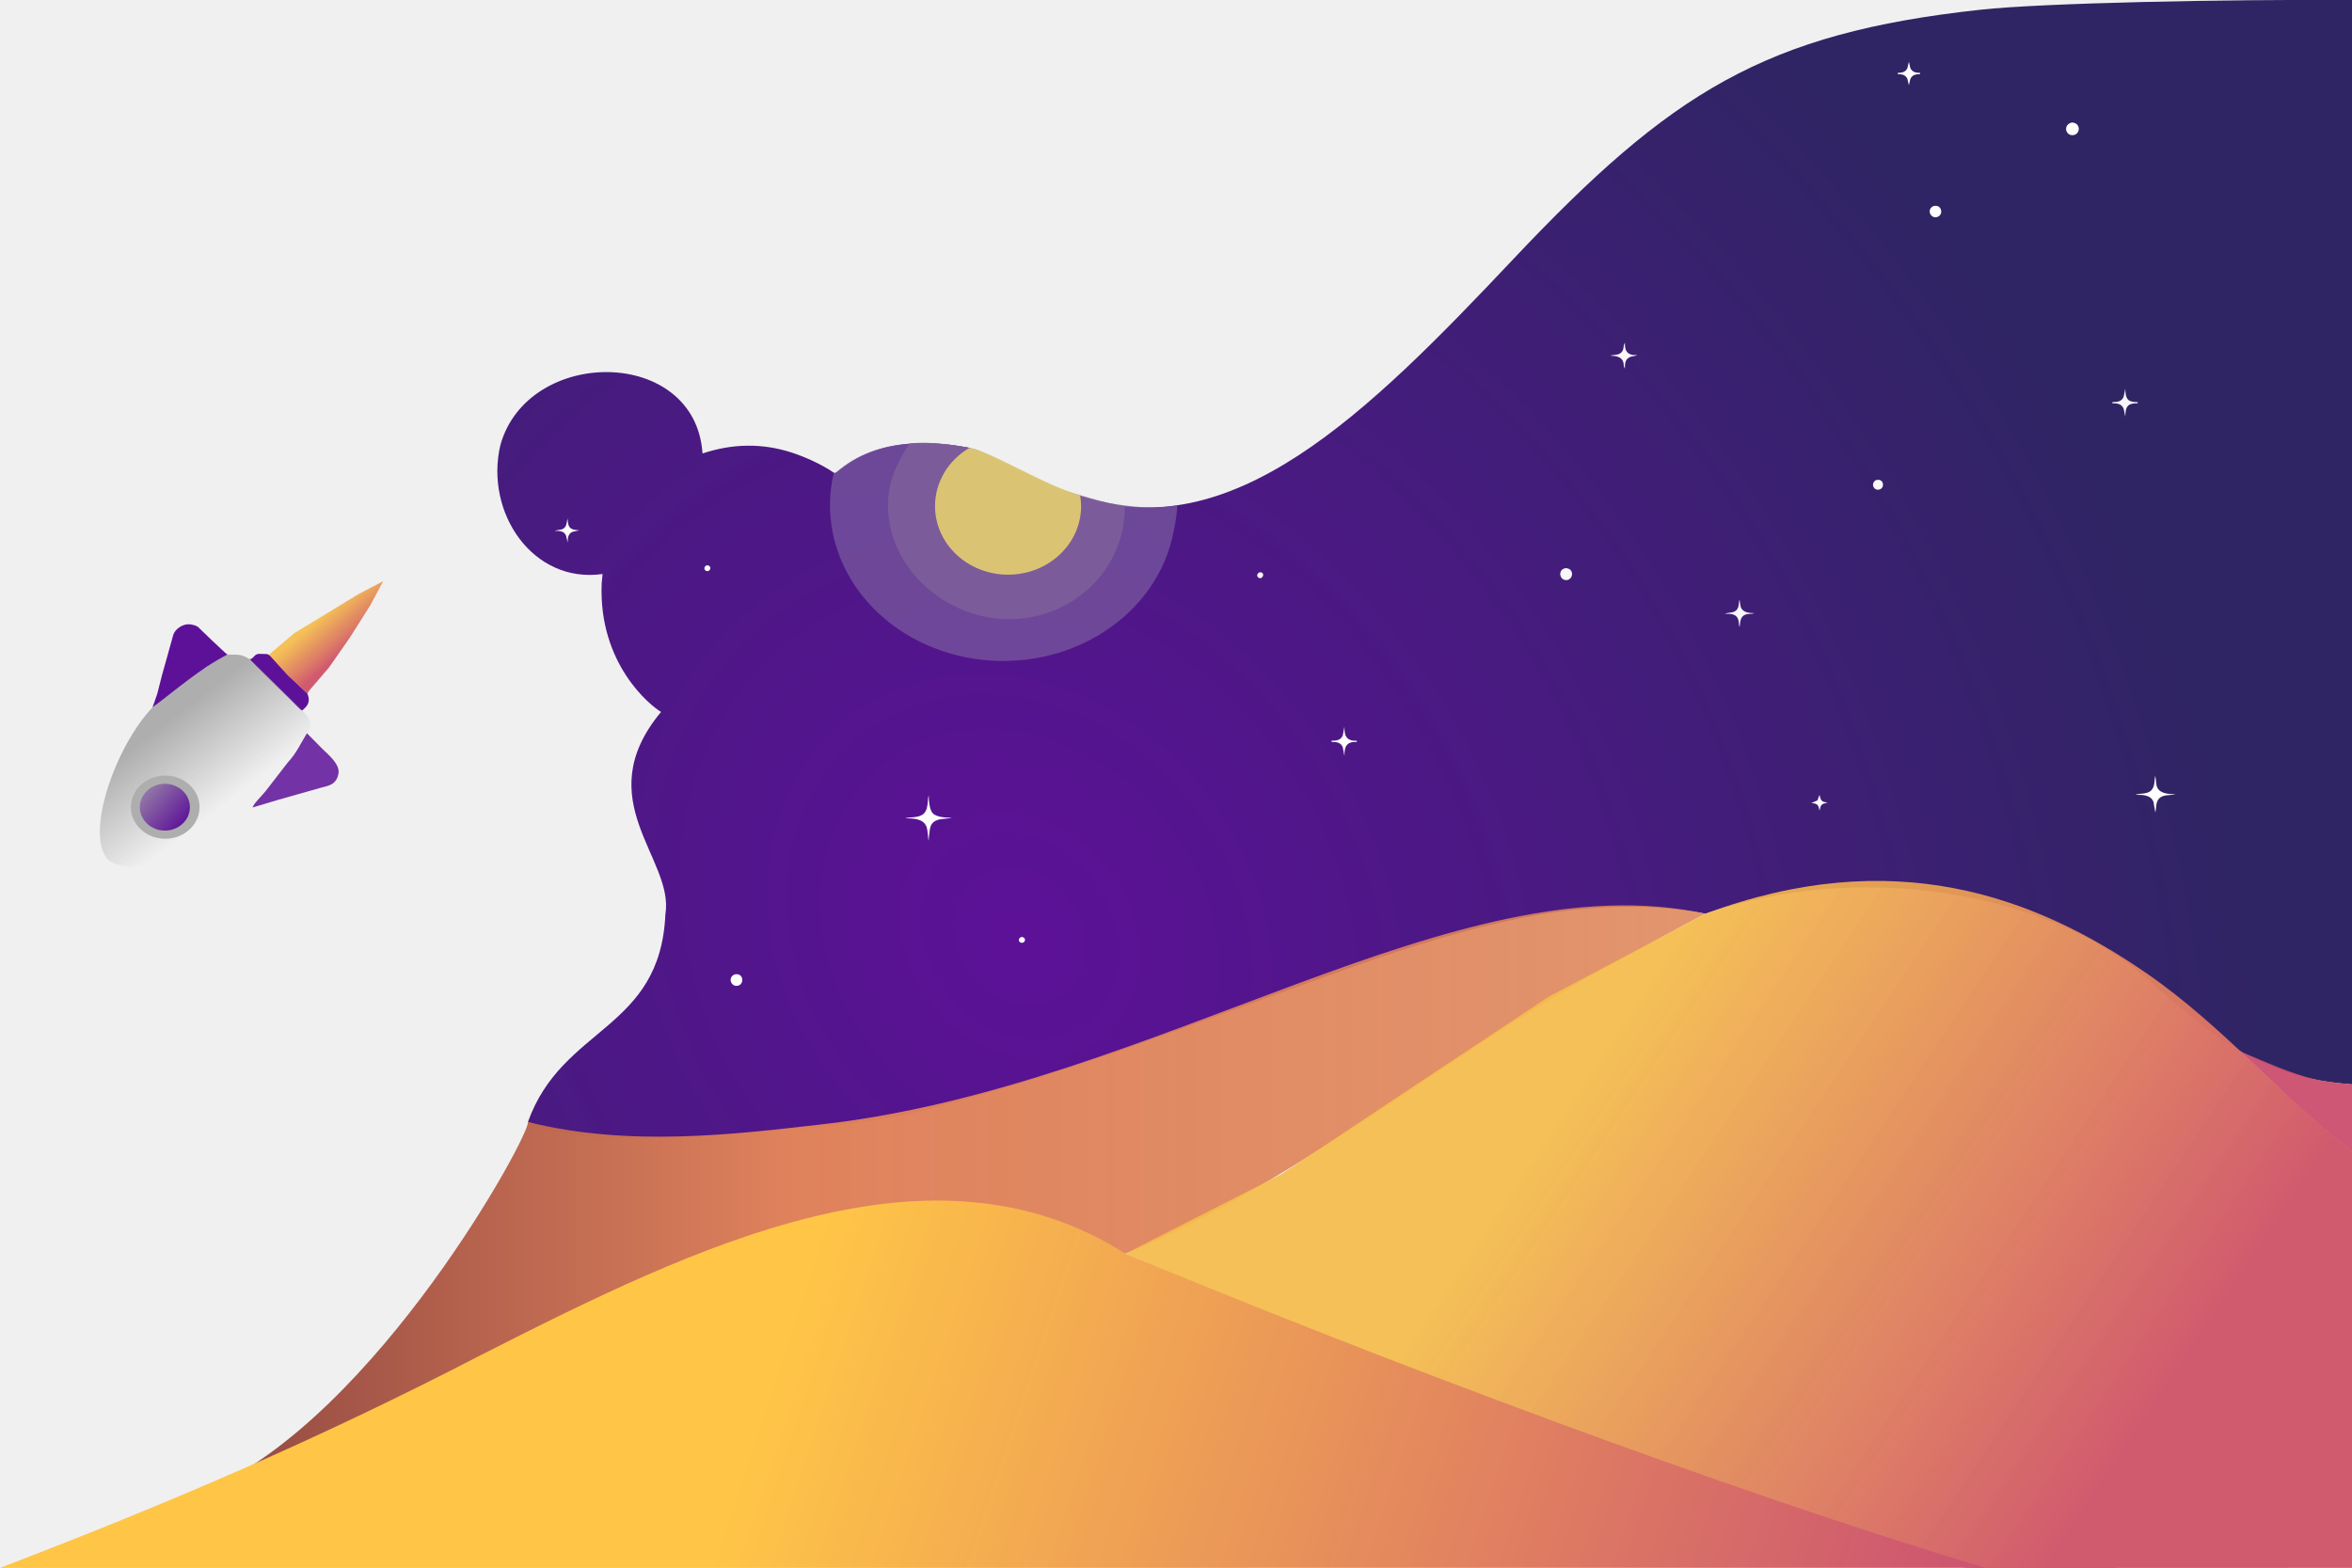
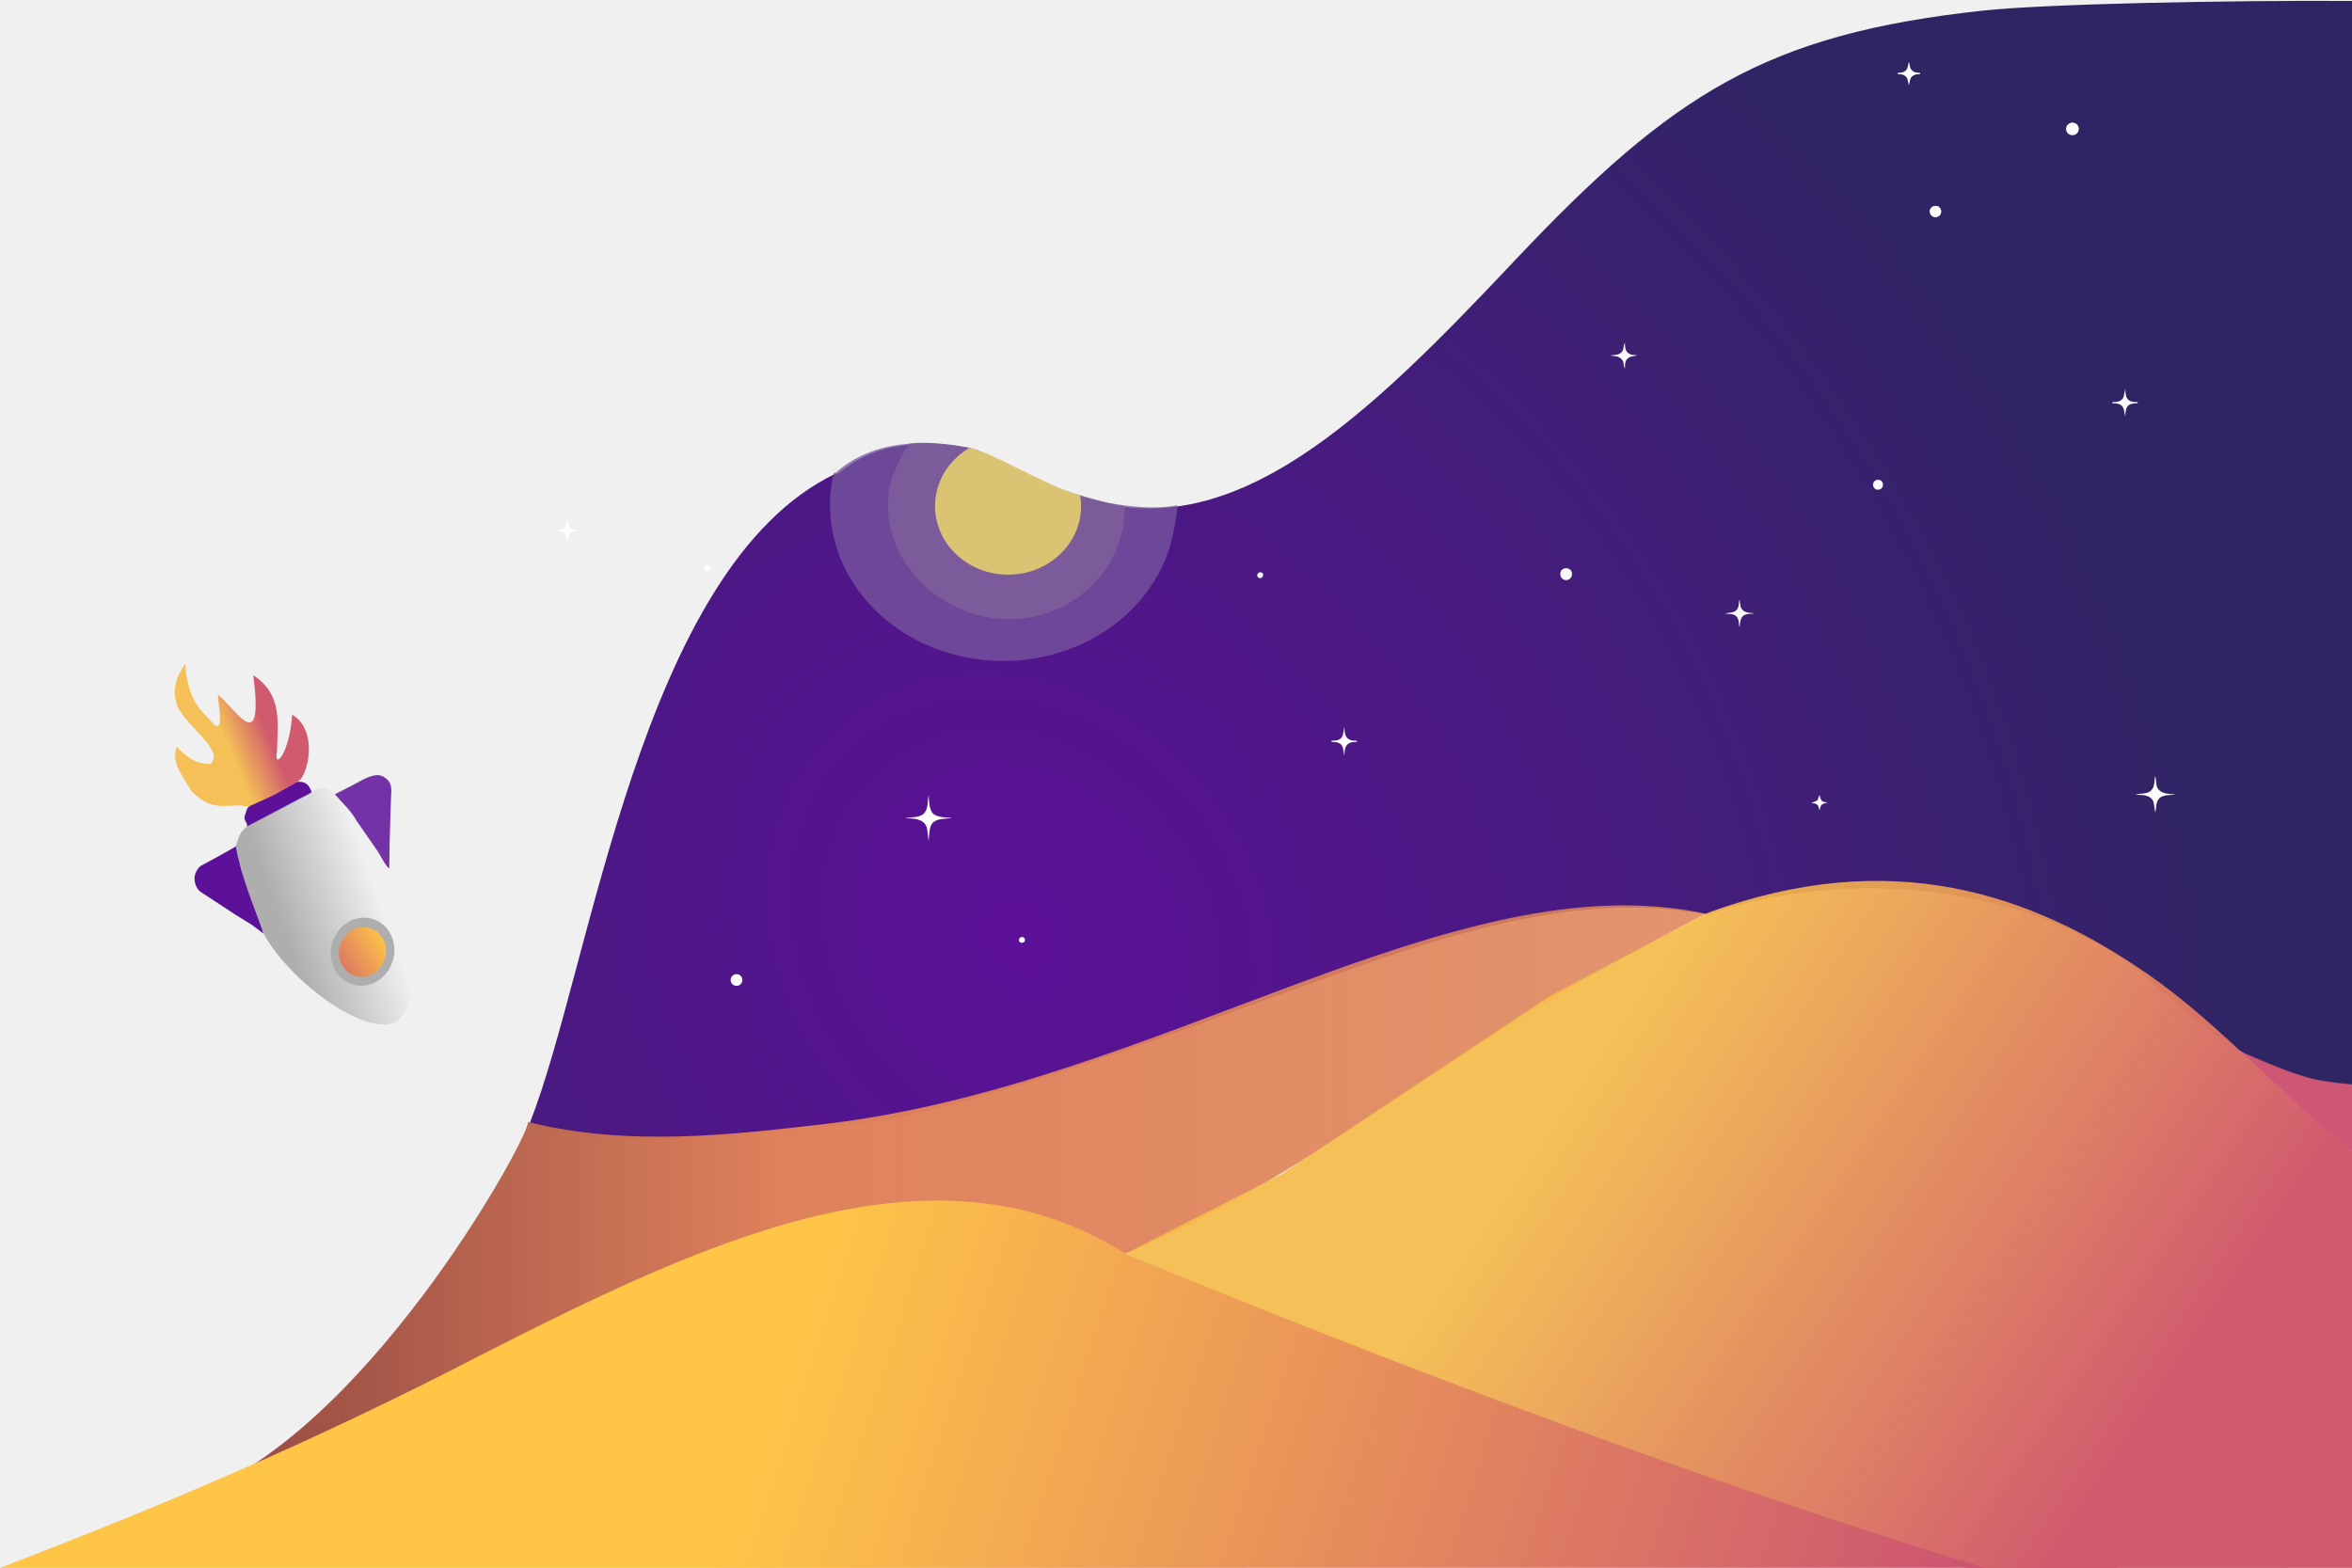
<svg xmlns="http://www.w3.org/2000/svg" xmlns:ns1="http://www.openswatchbook.org/uri/2009/osb" xmlns:xlink="http://www.w3.org/1999/xlink" width="55.556in" height="37.042in" viewBox="0 0 4000 2667" version="1.1" id="svg3761">
  <defs id="defs3765">
-     <linearGradient id="linearGradient2519">
-       <stop style="stop-color:#5d1198;stop-opacity:1;" offset="0" id="stop2515" />
-       <stop style="stop-color:#5d1198;stop-opacity:0;" offset="1" id="stop2517" />
-     </linearGradient>
    <linearGradient id="linearGradient3065">
      <stop style="stop-color:#aeaeae;stop-opacity:1;" offset="0" id="stop3061" />
      <stop style="stop-color:#aeaeae;stop-opacity:0;" offset="1" id="stop3063" />
    </linearGradient>
    <linearGradient id="linearGradient3023">
      <stop style="stop-color:#5d1198;stop-opacity:1" offset="0" id="stop3019" />
      <stop style="stop-color:#2e2463;stop-opacity:0.995" offset="1" id="stop3021" />
    </linearGradient>
    <linearGradient id="linearGradient3015">
      <stop style="stop-color:#ffc547;stop-opacity:1;" offset="0" id="stop3011" />
      <stop style="stop-color:#cb5172;stop-opacity:1" offset="1" id="stop3013" />
    </linearGradient>
    <linearGradient id="linearGradient3001">
      <stop style="stop-color:#89413e;stop-opacity:1" offset="0" id="stop2997" />
      <stop id="stop3005" offset="0.408" style="stop-color:#df815b;stop-opacity:1" />
      <stop style="stop-color:#e08658;stop-opacity:0.863" offset="1" id="stop2999" />
    </linearGradient>
    <linearGradient id="linearGradient2981">
      <stop style="stop-color:#000000;stop-opacity:1;" offset="0" id="stop2977" />
      <stop id="stop2995" offset="0.303" style="stop-color:#d56766;stop-opacity:1" />
      <stop style="stop-color:#e08658;stop-opacity:0.863" offset="1" id="stop2979" />
    </linearGradient>
    <linearGradient id="linearGradient1223" ns1:paint="gradient">
      <stop style="stop-color:#000000;stop-opacity:1;" offset="0" id="stop1219" />
      <stop style="stop-color:#000000;stop-opacity:0;" offset="1" id="stop1221" />
    </linearGradient>
    <linearGradient id="linearGradient1146">
      <stop style="stop-color:#f5bc4a;stop-opacity:0.922" offset="0" id="stop1142" />
      <stop style="stop-color:#d15b6e;stop-opacity:1" offset="1" id="stop1144" />
    </linearGradient>
-     <linearGradient xlink:href="#linearGradient1146" id="linearGradient1148" x1="786.248" y1="647.013" x2="832.767" y2="593.645" gradientUnits="userSpaceOnUse" gradientTransform="matrix(0.9938144,0,0,-0.9748619,-268.7701,1707.983)" />
-     <linearGradient xlink:href="#linearGradient1146" id="linearGradient1191" x1="732.166" y1="638.955" x2="924.368" y2="638.955" gradientUnits="userSpaceOnUse" gradientTransform="matrix(0.9938144,0,0,-0.9748619,-268.7701,1707.983)" />
+     <linearGradient xlink:href="#linearGradient1146" id="linearGradient1148" x1="786.248" y1="647.013" x2="832.767" y2="593.645" gradientUnits="userSpaceOnUse" gradientTransform="matrix(0.3002685,-0.9473679,-0.9293012,-0.2945422,769.7586,2244.074)" />
+     <linearGradient xlink:href="#linearGradient1146" id="linearGradient1191" x1="732.166" y1="638.955" x2="924.368" y2="638.955" gradientUnits="userSpaceOnUse" gradientTransform="matrix(0.3002685,-0.9473679,-0.9293012,-0.2945422,769.7586,2244.074)" />
    <linearGradient xlink:href="#linearGradient1146" id="linearGradient1199" x1="2653.88" y1="1879.818" x2="3589.316" y2="2505.391" gradientUnits="userSpaceOnUse" />
    <radialGradient xlink:href="#linearGradient2981" id="radialGradient2983" cx="1579.565" cy="2057.671" fx="1579.565" fy="2057.671" r="1320.916" gradientTransform="matrix(1,0,0,0.390863,0,1253.404)" gradientUnits="userSpaceOnUse" />
    <linearGradient xlink:href="#linearGradient3001" id="linearGradient3007" x1="258.649" y1="2057.671" x2="2900.48" y2="2057.671" gradientUnits="userSpaceOnUse" />
    <linearGradient xlink:href="#linearGradient3015" id="linearGradient3017" x1="1352.739" y1="2219.002" x2="3349.889" y2="2874.451" gradientUnits="userSpaceOnUse" />
-     <radialGradient xlink:href="#linearGradient3023" id="radialGradient3025" cx="2459.024" cy="1028.708" fx="2459.024" fy="1028.708" r="2147.684" gradientTransform="matrix(0.7254995,-0.5782538,0.6835941,0.8576634,-752.9786,2131.699)" gradientUnits="userSpaceOnUse" />
-     <linearGradient xlink:href="#linearGradient3065" id="linearGradient3067" x1="512.751" y1="459.363" x2="620.301" y2="321.235" gradientUnits="userSpaceOnUse" gradientTransform="matrix(0.9938144,0,0,-0.9748619,-268.7701,1707.983)" />
-     <linearGradient xlink:href="#linearGradient2519" id="linearGradient2521" x1="590.552" y1="316.521" x2="488.122" y2="406.147" gradientUnits="userSpaceOnUse" gradientTransform="matrix(0.9938144,0,0,0.9748619,-268.7701,-1707.983)" />
+     <radialGradient xlink:href="#linearGradient3023" id="radialGradient3025" cx="2459.024" cy="1028.708" fx="2459.024" fy="1028.708" r="2147.684" gradientTransform="matrix(0.7254995,-0.5782538,0.6835941,0.8576634,-749.7496,2133.314)" gradientUnits="userSpaceOnUse" />
+     <linearGradient xlink:href="#linearGradient3065" id="linearGradient3067" x1="512.751" y1="459.363" x2="620.301" y2="321.235" gradientUnits="userSpaceOnUse" gradientTransform="matrix(0.3002685,-0.9473679,-0.9293012,-0.2945422,769.7585,2244.074)" />
+     <linearGradient xlink:href="#linearGradient3015" id="linearGradient2521" x1="590.552" y1="316.521" x2="488.122" y2="406.147" gradientUnits="userSpaceOnUse" gradientTransform="matrix(0.9938144,0,0,0.9748619,-1906.623,-1411.802)" />
  </defs>
  <path style="fill:none;stroke:#000000;stroke-width:0;stroke-miterlimit:4;stroke-dasharray:none" d="m 4672.004,0 c -14.667,0.027 -42.627,3.2 -57.334,5.68 l -8,2.293 h -9.332 l -22.668,5.014 -76.227,15.734 -18.066,3.84 -40,10.666 -12.586,4.16 -49.121,13.08 c -38.96,12.173 -76.893,26.652 -114.773,41.732 l -56.84,23.361 -22.533,11.174 -20.307,9.279 -13.92,7.787 -51.4,25.52 -43.467,25.867 -50.801,30.387 -27.293,18.879 -27.826,17.721 -20.801,15.52 -49.387,36.121 -17.307,12.68 -29.252,24.346 -38.734,30.268 -23.039,21.24 -7.76,5.492 -21.895,18.387 -12.56,12.48 -9.639,7.732 -13.48,13.307 -16.373,13.16 -14.268,14.721 -11.332,9.014 -15.361,15.16 -66.986,63.547 -36.892,37.76 -20.441,18.24 -98.666,98.652 -29.892,31.627 -74.108,73.721 -17.387,18.213 -18.188,15.801 -29.066,26.346 -14.719,14.293 -48.4,38.508 -44.48,33.84 -20.92,13.16 -59.107,37.533 -22.398,11.334 -51.613,25.852 -38.295,17.068 -23.426,7.879 c -40,14.467 -80.815,27.627 -122.668,35.16 l -8,1.986 -22.666,3.361 -8,2.24 h -12 l -10.666,2.719 h -12 l -20,1.359 -17.334,1.334 -26.666,1.334 h -21.334 l -20,-1.334 -30.666,-1.334 -18.668,-1.639 c -4,0.267 -9.332,0.6 -13.105,0 l -5.787,-2.373 h -11.773 l -24,-4.975 -9.213,-0.693 -7.014,-2.014 c -39.573,-7.653 -77.707,-19.292 -115.773,-32.719 -25.293,-8.92 -51.081,-17.588 -75.188,-29.494 l -27.252,-14.146 -9.574,-6.533 -33.533,-19.4 c -29.573,-15.32 -60.373,-25.893 -93.119,-31.68 l -9.334,-2.32 h -8 c -8.253,-0.92 -5.266,-2.653 -18.666,-2.68 h -50.668 c -13.413,0.027 -10.346,1.746 -18.666,2.533 -37.747,3.547 -74.441,17.041 -108.268,33.961 -14.533,7.267 -42.52,22.665 -53.066,34.172 -20.64,-17.027 -53.108,-30.72 -78.494,-39.227 -17.64,-5.907 -35.212,-11.519 -53.506,-14.945 l -10.547,-0.84 -5.826,-2.041 c -3.44,-0.533 -9.254,-0.28 -12.961,0 l -26.666,-2.893 -28,2.613 c -18.56,0.027 -60.081,8.653 -77.334,16 -0.4,-16.053 -11.573,-47.748 -18.387,-62.895 -9.267,-20.627 -26.426,-47.293 -41.733,-63.773 -7.187,-7.733 -14.895,-13.839 -23.201,-20.186 l -18.213,-14.494 c -31.787,-22.037 -85.348,-38.498 -113.133,-38.652 h -38.666 c -11.2,0.027 -44.68,6.972 -56,10.479 -4.427,1.387 -26.641,11.96 -30.027,10.854 -2.747,-0.893 -7.604,-12.16 -9.07,-14.934 -5.773,-10.853 -13.899,-17.53 -22.232,-26.73 -19.325,-16.386 -29.965,-25.206 -46.551,-32.002 -8.267,-1.8 -3.16,-2.321 -14.787,-2.334 h -28 c -5.72,0.093 -22.084,4.769 -26.195,6.857 L 1108,784 c -4.253,-9.52 -7.88,-11.319 -13.68,-18.346 l -20.68,-25.428 -11.334,-12.426 c -1.68,-3.307 1.654,-9.253 2.561,-13.146 1.2,-5.147 0.161,-9.374 -1.133,-14.428 -2.56,-10.12 -12.72,-14.013 -14.44,-19.279 -1.227,-3.72 2.066,-6.507 3.826,-12.947 l 6.787,-34.666 c 2.52,-5.813 11.332,-13.413 16.092,-18.227 l 34.228,-35.547 c 12.547,-12.36 18.748,-18.96 22.865,-35.561 0.267,-3.653 -0.36,-7.079 -0.934,-10.666 -3.813,-23.333 -23.653,-25.881 -42.6,-31.268 L 1060,492.947 l -28.559,-8.041 -64.059,-18.5 c -9.827,-2.8 -19.123,-5.224 -30.049,-8.898 l -34.346,-38.828 -9.602,-7.172 -10.746,-10.547 -25.307,-20.521 -16.652,-11.293 C 826.655,358.733 812.333,351.021 796,344.367 778.093,337.087 756.427,331.867 737.334,330.547 L 716,328 c -31.76,-0.36 -67.946,-2.239 -98.666,4.734 -7.427,1.68 -21.32,2.866 -27,7.586 -6.2,5.133 -7.147,17.48 -7.787,25.014 L 580.428,376 l -3.094,26.666 c -0.373,32.44 -0.374,61.254 5.826,93.334 l 4.307,14.668 c 8.987,31.36 16.241,47.679 31.641,76.266 l 11.641,21.053 c 12.053,19.067 35.466,45.48 51.973,61.227 7.707,7.347 22.053,13.682 26.506,22.842 6.307,12.987 15.201,51.253 18.828,66.613 l 17.666,62.666 c 3.213,11.667 9.774,40.973 16.627,49.279 11.333,13.76 31.346,17.533 46.986,8.92 9.307,-5.12 15.921,-14.573 23.107,-22.146 l 29.213,-28 c 3.547,-3.373 13.773,-14.466 17.133,-16.066 4.347,-2.08 10.881,-0.107 15.881,0 8.987,0.173 15.732,-1.199 24.025,-4.439 4.08,-1.587 10.828,-6.8 14.215,-6.066 2.8,0.613 6.906,5.72 9.439,7.693 4.613,3.587 7.999,4.067 13.652,4 h 11.773 l 5.734,-1.52 c 1.373,-0.333 2.105,-0.293 3.412,0 l 17.748,15.572 14.346,12.613 7.641,5.508 7.4,6.973 c 3.813,3.147 8.587,4.599 11.094,9.439 1.813,3.507 0.852,11.308 0.852,15.574 -0.04,26 -1.866,38.893 9.56,63.613 12.96,28.04 34.348,47.292 62.668,59.346 l 26.439,7.707 c -4.187,5.853 -4.666,16.933 -5.6,24 l -2.24,10.666 v 34.668 c -0.147,11.48 0.759,9.213 2.106,18.666 l 0.748,10.666 c 1.933,11.827 5.613,23.681 9.373,35.041 4.693,14.213 9.56,27.919 17.146,40.959 5.213,8.973 11.039,16.895 17.426,24.988 l 4.721,6.959 7.826,8.094 9.895,11.732 c 13.933,13.693 29.599,24.628 46.332,34.522 l 12.48,7.693 c 35.587,18.427 76.067,26.014 115.787,26.014 -1.533,8.613 -2.613,7.559 -2.666,17.332 v 54.668 c 0.107,8.547 1.105,7.719 2.238,14.666 l 0.707,9.334 1.895,8 5.293,24 c 11,39.04 26.532,77.786 51.199,110.426 13.44,17.787 32.906,41.014 49.76,55.48 l 17.146,14.254 c 2.333,1.867 6.788,4.399 7.508,7.412 0.547,2.267 -1.227,6.188 -1.947,8.428 l -4.867,18.666 c -3.147,11.733 -8.785,43.039 -8.932,54.666 v 42.668 c 0.013,9.24 3.053,27.865 4.84,37.332 l 1.092,9.334 c 6.907,32.04 18.667,65.879 34.48,94.666 33.642,52.677 78.944,107.385 79.588,168.002 -11.088,49.422 -22.299,69.659 -45.123,128.539 -3.784,3.612 -6.067,8.982 -9.516,13.07 -10.517,12.467 -8.645,14.622 -70.211,57.625 -40.403,30.527 -91.305,54.657 -128.324,88.578 l -14.6,9.254 c -13.4,10.72 -26.508,22.921 -38.201,35.48 -103.41,97.684 -117.164,234.836 -171.707,360.84 l -12.693,34.613 -8.387,17.453 -39.559,78.32 c -36.717,65.404 -84.08,120.01 -132.455,176.787 -38.487,44.738 -79.906,76.064 -122.676,111.941 -59.115,44.883 -120.004,84.893 -181.725,125.346 -66.236,38.383 -111.233,58.935 -166.852,89.965 l -32.105,15.088 -20.918,9.059 C 337.636,3440.821 37.75,3528.407 0,3556.002 H 5333.338 V 0 Z" id="Sélection" transform="scale(0.7499994)" />
-   <path style="fill:url(#radialGradient3025);fill-opacity:1;stroke:#000000;stroke-width:0;stroke-miterlimit:4;stroke-dasharray:none" d="m 1834.251,843.385 -0.999,2 c 2.9,11.94 1.56,29.96 -0.8,42 -11.68,59.52 -65.501,103.7 -126.201,103 -11.41,-0.14 -22.641,-2.23 -33.721,-4.83 -13.052,-2.563 -20.834,-7.669 -33.28,-15.4 -9.33,-5.89 -20.109,-15.3 -27.489,-23.49 -26.04,-28.87 -36.691,-70.381 -29.061,-108.281 1.58,-7.88 3.871,-15.589 6.971,-22.999 5.791,-23.79 45.582,-36.217 59.155,-53.616 l -0.016,-0.007 c -176.412,-33.925 -225.677,52.268 -230.81,42.237 -20.49,-14.094 -49.001,-26.772 -70.749,-33.944 -51.07,-16.65 -101.66,-15.6 -152.48,1.33 -12.13,-182.304 -296.942,-181.982 -343.771,-14.386 -27.066,114.903 55.284,236.319 173.771,219.386 l -1.52,15.999 c -5.588,137.43 83.322,208.381 100.993,218.593 -124.636,150.017 22.967,249.823 7.388,344.109 -8.858,198.464 -175.457,189.8 -233.772,353.389 102.414,47.281 288.144,24.549 437.39,14.739 67.215,-6.51 134.124,-12.736 200.359,-26.405 278.294,-64.531 551.474,-178.99 808.296,-267.289 188.072,-63.298 372.065,-110.405 556.574,-75.331 264.841,-91.69 577.599,-36.061 746.048,106.239 108.78,95.469 191.19,173.28 353.47,184.121 L 4000,0 C 3785.069,-1.291 3474.579,4.977 3368.847,16.454 3001.318,56.349 2841.943,156.398 2573.6,440.796 2324.915,704.36 2094.22,933.396 1834.251,843.385 Z" id="path899" />
+   <path style="fill:url(#radialGradient3025);fill-opacity:1;stroke:#000000;stroke-width:0;stroke-miterlimit:4;stroke-dasharray:none" d="m 1837.479,845 -0.999,2 c 2.9,11.94 1.56,29.96 -0.8,42 -11.68,59.52 -65.501,103.7 -126.201,103 -11.41,-0.14 -22.641,-2.23 -33.721,-4.83 -13.052,-2.563 -20.834,-7.669 -33.28,-15.4 -9.33,-5.89 -20.109,-15.3 -27.489,-23.49 -26.04,-28.87 -36.691,-70.381 -29.061,-108.281 1.58,-7.88 3.871,-15.589 6.971,-22.999 5.791,-23.79 45.582,-36.217 59.155,-53.616 l -0.016,-0.007 c -176.412,-33.925 -225.677,52.268 -230.81,42.237 -332.582,159.107 -415.204,838.379 -520.14,1104.476 102.414,47.281 288.144,24.549 437.39,14.739 67.215,-6.51 134.124,-12.736 200.359,-26.405 278.294,-64.531 551.474,-178.99 808.296,-267.289 188.072,-63.298 372.065,-110.405 556.574,-75.331 264.841,-91.69 577.599,-36.061 746.048,106.239 108.78,95.469 191.19,173.28 353.47,184.121 V 1.615 C 3788.298,0.324 3477.808,6.592 3372.076,18.069 3004.547,57.964 2845.172,158.013 2576.829,442.411 2328.144,705.975 2097.449,935.011 1837.479,845 Z" id="path899" />
  <path style="fill:#ffffff;stroke:#000000;stroke-width:0;stroke-miterlimit:4;stroke-dasharray:none;fill-opacity:1" d="m 4328.643,140 2.867,13.334 c 4.027,10.253 12.68,11.787 22.467,12 V 168 c -9.787,0.213 -18.44,1.747 -22.467,12 l -2.867,13.334 -3.533,-14.668 C 4320.896,169.426 4312.364,168.2 4303.31,168 v -2.666 c 9.053,-0.2 17.585,-1.428 21.799,-10.668 z" id="path897" transform="scale(0.7499994)" />
  <path style="fill:#ffffff;stroke:#000000;stroke-width:0;fill-opacity:1;stroke-miterlimit:4;stroke-dasharray:none" d="m 4697.977,277.906 c 20.587,0.24 20.2,25.733 4,28.453 -18.2,3.053 -25,-23.506 -4,-28.453 z" id="path895" transform="scale(0.7499994)" />
  <path style="fill:#ffffff;stroke:none;stroke-width:1.333;fill-opacity:1" d="m 4389.875,466.852 c 2.762,0.093 5.32,0.855 7.795,3.055 6.707,5.947 5.814,19.134 -5.039,22.334 -15.173,4.48 -25.041,-17.92 -7.975,-25 1.83,-0.26 3.562,-0.445 5.219,-0.389 z" id="path893" transform="scale(0.7499994)" />
  <path style="fill:#ffffff;stroke:#000000;stroke-width:0;stroke-miterlimit:4;stroke-dasharray:none;fill-opacity:0.961" d="m 3684.643,777.334 c 0.04,13.88 1.561,24.4 17.334,27.693 3.707,0.387 6.946,0.293 10.666,0 -7.12,3.933 -11.279,2.146 -17.332,5.066 -10.773,5.213 -10.655,15.613 -10.668,25.906 -4.493,-6.933 -1.32,-10.225 -4.76,-17.332 -5.16,-10.667 -18.108,-11.52 -28.574,-12 7.48,-2.96 19.948,0.467 27.041,-9.467 4.8,-6.733 1.746,-12.841 6.293,-19.867 z" id="path891" transform="scale(0.7499994)" />
  <path style="fill:#ffffff;stroke:#000000;stroke-width:0;stroke-miterlimit:4;stroke-dasharray:none;fill-opacity:0.961" d="m 4819.31,881.334 c 0.027,7.773 0.559,20.467 6.959,25.801 5.587,4.653 14.161,4.839 21.041,4.865 v 2.668 c -6.88,0.027 -15.454,0.212 -21.041,4.865 -6.4,5.333 -6.932,18.027 -6.959,25.801 L 4815.791,928 c -4.173,-12.387 -14.641,-13.292 -25.814,-13.332 V 912 c 10.32,-0.027 21.067,-0.813 25.48,-12 z" id="path889" transform="scale(0.7499994)" />
  <path style="fill:#ffffff;stroke:#000000;stroke-width:0;fill-opacity:0.961;stroke-miterlimit:4;stroke-dasharray:none" d="m 4259.088,1088.197 c 2.76,0.014 5.373,0.768 7.648,3.043 4.747,4.747 4.373,15.268 -3.48,18.441 -13.947,5.653 -22.932,-13.134 -9.252,-20.881 1.72,-0.355 3.428,-0.612 5.084,-0.604 z" id="path887" transform="scale(0.7499994)" />
  <path style="fill:#ffffff;stroke:#000000;stroke-width:0;fill-opacity:1;stroke-miterlimit:4;stroke-dasharray:none" d="m 1287.309,1176 c 0.067,20.747 5.853,26.215 26.666,26.668 l -16,3.533 c -10.28,4.693 -10.639,14.693 -10.666,24.467 l -3.801,-16 c -4.693,-10.867 -15.48,-10.655 -25.533,-10.668 7.76,-3.107 17,-0.759 23.133,-8.279 4.613,-5.653 3.588,-13.334 6.201,-19.721 z" id="path885" transform="scale(0.7499994)" />
  <path style="fill:#ffffff;stroke:#000000;stroke-width:0;stroke-miterlimit:4;stroke-dasharray:none;fill-opacity:1" d="m 1603.062,1282.178 c 10.074,-0.011 9.394,10.903 2.832,12.943 -6.32,1.973 -13.867,-7.04 -3.84,-12.906 0.347,-0.024 0.683,-0.037 1.008,-0.037 z" id="path883" transform="scale(0.7499994)" />
  <path style="fill:#ffffff;stroke:#000000;stroke-width:0;stroke-miterlimit:4;stroke-dasharray:none;fill-opacity:0.961" d="m 3549.977,1288.574 c 20.36,0.24 18.133,25.587 2.666,27.094 -10.547,1.027 -17.693,-10.107 -13.533,-19.547 2.147,-4.853 6.08,-6.427 10.867,-7.547 z" id="path881" transform="scale(0.7499994)" />
  <path style="fill:#ffffff;stroke:#000000;stroke-width:0;stroke-miterlimit:4;stroke-dasharray:none;fill-opacity:1" d="m 2857.572,1297.996 c 9.778,-0.034 7.657,11.346 1.67,13.059 -6.053,1.733 -13.454,-6.814 -3.787,-12.895 0.76,-0.11 1.465,-0.162 2.117,-0.164 z" id="path879" transform="scale(0.7499994)" />
  <path style="fill:#ffffff;stroke:#000000;stroke-width:0;stroke-miterlimit:4;stroke-dasharray:none;fill-opacity:0.961" d="m 3944.643,1360.002 c 0.64,4.84 1.508,14.679 3.428,18.666 5.307,10.973 19.146,11.76 29.906,12 -6.6,2.613 -13.201,0.292 -21.334,3.799 -11.093,4.787 -10.653,17.961 -12,28.201 -2.4,-6.04 -0.612,-11.426 -3.412,-18.666 -4.867,-12.56 -18.613,-12 -29.92,-12 9.627,-3.933 21.573,-0.467 28.199,-10.721 4.64,-7.2 2.493,-14.639 5.133,-21.279 z" id="path877" transform="scale(0.7499994)" />
  <path style="fill:none;stroke:#000000;stroke-width:0;stroke-miterlimit:4;stroke-dasharray:none" d="m 4927.662,1491.148 c 16.73,-0.392 16.552,20.338 3.635,22.973 -13.413,2.733 -20.373,-16.707 -5.307,-22.867 0.575,-0.058 1.132,-0.093 1.672,-0.105 z" id="path875" transform="scale(0.7499994)" />
  <path style="fill:#ffffff;stroke:#000000;stroke-width:0;fill-opacity:1;stroke-miterlimit:4;stroke-dasharray:none" d="m 3048.643,1648.002 c 0.013,12.427 0.359,26.453 14.666,30.746 4.413,1.32 8.787,1.241 13.334,1.254 v 2.666 c -4.547,0.013 -8.921,-0.066 -13.334,1.254 -14.307,4.293 -14.653,18.319 -14.666,30.746 l -3.853,-20 c -4.413,-11.187 -15.161,-11.973 -25.48,-12 v -2.666 c 10.32,-0.027 21.067,-0.813 25.48,-12 z" id="path873" transform="scale(0.7499994)" />
  <path style="fill:#ffffff;stroke:#000000;stroke-width:0;fill-opacity:1;stroke-miterlimit:4;stroke-dasharray:none" d="m 4887.31,1760.002 c 2.12,8.733 0.733,18.359 4.76,26.666 6.627,13.68 27.161,14.546 40.574,14.666 -7.933,3.147 -28.467,-0.785 -37.801,10.908 -7.027,8.8 -4.773,20.692 -7.533,30.426 l -4.174,-24 c -6.213,-16.627 -26.373,-16 -41.16,-16 10.293,-4.133 27.841,-0.466 36.814,-10.812 8.76,-10.093 5.639,-24.587 8.52,-31.854 z" id="path871" transform="scale(0.7499994)" />
  <path style="fill:#ffffff;stroke:#000000;stroke-width:0;stroke-miterlimit:4;stroke-dasharray:none;fill-opacity:1" d="m 4125.977,1802.668 c 2.453,12.947 4.653,16.641 18.666,17.334 l -10.613,3.08 c -6.253,3.267 -6.879,9.359 -8.053,15.586 l -2.32,-9.279 c -2.813,-6.8 -9.906,-7.735 -16.346,-8.055 l 13.799,-5.906 z" id="path869" transform="scale(0.7499994)" />
  <path style="fill:#ffffff;stroke:#000000;stroke-width:0;stroke-miterlimit:4;stroke-dasharray:none;fill-opacity:1" d="m 2105.975,1804.002 c 0.04,11.32 1.413,32.853 9.613,41.053 8.586,8.573 30.627,9.613 42.387,9.613 -6.307,2.493 -22.305,1.36 -33.332,5.453 -15.173,5.653 -16.067,17.961 -17.547,31.881 -0.76,7.08 -1.094,6.973 -1.121,14.666 -2.227,-5.6 -1.399,-21.947 -5.266,-32 -7.133,-18.493 -31.2,-18.666 -48.066,-18.666 8.64,-3.427 31.32,0.079 42.387,-10.947 11.12,-11.08 7.492,-32.346 10.945,-41.053 z" id="path867" transform="scale(0.7499994)" />
  <path style="fill:#ffffff;stroke:#000000;stroke-width:0;fill-opacity:1;stroke-miterlimit:4;stroke-dasharray:none" d="m 2316.654,2124.881 c 10.933,1.427 8.908,12.614 1.281,13.414 -7.693,0.8 -11.761,-9.921 -1.281,-13.414 z" id="path865" transform="scale(0.7499994)" />
  <path style="fill:#ffffff;stroke:#000000;stroke-width:0;fill-opacity:1;stroke-miterlimit:4;stroke-dasharray:none" d="m 1669.912,2209.535 c 3.797,-0.109 7.176,0.747 10.156,4.107 6.2,6.973 3.16,19.332 -6.094,21.785 -16.387,4.333 -24.773,-18.706 -8,-25.52 1.36,-0.193 2.672,-0.337 3.938,-0.373 z" id="Sélection #1" transform="scale(0.7499994)" />
  <g id="g1052" style="fill:#db765f;fill-opacity:0.995;stroke:#000000;stroke-opacity:1;stroke-width:0;stroke-miterlimit:4;stroke-dasharray:none">
    <path style="opacity:0.99;fill:url(#linearGradient3007);fill-opacity:1;fill-rule:nonzero;stroke:url(#radialGradient2983);stroke-width:0;stroke-miterlimit:4;stroke-dasharray:none;stroke-opacity:1" d="m 897.86,1908.475 c 5.011,19.643 -256.346,500.805 -548.38,627.385 -6.992,4.053 -35.186,17.548 -58.206,26.513 C 991.945,2324.639 1383.806,2024.259 1914.15,2132.52 c 303.571,-126.281 562.737,-352.423 832.105,-495.149 52.782,-27.967 103.27,-56.958 154.225,-83.181 -426.536,-92.064 -931.305,293.017 -1501.023,358.163 -148.955,17.032 -329.605,39.398 -501.597,-3.877 z M 930.48,2234.19 v 0 0 0" id="Sélection #7" />
  </g>
-   <path id="Sélection #5" d="m 522.904,1179.779 1.782,6.191 c 1.344,6.57 -0.354,12.249 -5.002,17.077 -0.819,0.847 -1.983,2.339 -3.356,3.304 -1.388,0.974 -1.834,2.104 -2.193,2.03 -2.511,-0.03 -6.006,-4.155 -7.725,-5.764 l -13.671,-13.602 -43.472,-42.282 c -3.595,-3.424 -22.476,-21.756 -24.185,-24.852 -4.215,-3.816 -0.664,0.483 1.794,-0.898 1.011,-0.569 3.306,-2.258 3.926,-3.033 3.996,-4.991 6.708,-5.323 8.799,-5.617 1.857,-0.261 4.666,-0.134 6.592,0.069 1.835,0.193 6.863,-0.152 7.779,0.149 9.103,2.985 11.161,9.327 17.405,15.452 l 17.152,18.977 z" style="fill:#5d1198;fill-opacity:1;stroke:#000000;stroke-width:0;stroke-miterlimit:4;stroke-dasharray:none" />
-   <path style="fill:#5d1198;fill-opacity:1;stroke:none;stroke-width:0.984;stroke-opacity:0.956" id="Sélection #4" d="m 259.337,1203.336 c 1.888,-5.979 6.521,-17.674 8.231,-23.532 l 7.679,-30.359 11.329,-40.527 8.29,-29.666 c 3.707,-9.944 15.874,-17.689 26.369,-17.387 4.572,0.127 11.584,1.823 15.33,4.406 l 24.278,23.428 c 6.665,5.703 23.566,22.916 26.119,23.676 -6.723,5.708 -26.627,15.933 -35.913,21.585 l -31.802,24.05 -20.87,15.227 c -6.579,5.079 -33.185,26.506 -39.039,29.099 z" />
-   <path d="m 429.881,1373.479 c 0.005,-5.13 16.984,-21.424 21.993,-27.937 l 37.715,-48.743 c 15.175,-16.297 22.038,-33.016 32.42,-49.565 0,0 20.107,20.528 26.04,26.348 9.888,9.7 27.545,24.163 27.843,38.815 0.06,3.227 -0.875,6.736 -1.998,9.749 -4.989,13.307 -16.755,14.773 -28.929,18 l -70.842,20.055 z" id="Sélection #6" style="fill:#5d1198;fill-opacity:0.848;stroke:none;stroke-width:0.984;stroke-opacity:1" />
+   <path id="Sélection #5" d="m 505.434,1329.809 6.44,0.172 c 6.669,0.704 11.569,4.038 14.767,9.927 0.56,1.036 1.631,2.597 2.135,4.198 0.509,1.617 1.451,2.384 1.272,2.704 -0.787,2.385 -5.775,4.47 -7.829,5.622 l -17.097,8.922 -53.44,28.665 c -4.35,2.393 -27.53,14.852 -30.998,15.546 -4.911,2.865 0.26,0.779 -0.314,-1.982 -0.236,-1.136 -1.154,-3.834 -1.705,-4.659 -3.55,-5.317 -3.048,-8.002 -2.696,-10.085 0.312,-1.849 1.282,-4.488 2.058,-6.263 0.739,-1.69 1.929,-6.588 2.492,-7.37 5.596,-7.776 12.263,-7.822 19.988,-11.923 l 23.272,-10.616 z" style="fill:#5d1198;fill-opacity:1;stroke:#000000;stroke-width:0;stroke-miterlimit:4;stroke-dasharray:none" />
+   <path style="fill:#5d1198;fill-opacity:1;stroke:none;stroke-width:0.984;stroke-opacity:0.956" id="Sélection #4" d="m 448.257,1588.176 c -5.129,-3.606 -14.877,-11.556 -19.946,-14.956 l -26.62,-16.492 -35.21,-23.044 -25.775,-16.866 c -8.359,-6.538 -12.066,-20.477 -8.607,-30.39 1.502,-4.32 5.238,-10.492 8.832,-13.283 l 29.668,-16.065 c 7.45,-4.63 28.965,-15.541 30.461,-17.745 3.41,8.133 7.143,30.197 9.725,40.757 l 13.317,37.582 8.21,24.495 c 2.854,7.806 15.24,39.643 15.944,46.006 z" />
+   <path d="m 661.976,1477.008 c -4.888,-1.555 -15.292,-22.664 -19.986,-29.406 l -35.07,-50.68 c -10.951,-19.39 -24.815,-30.984 -37.453,-45.88 0,0 25.643,-12.965 32.984,-16.862 12.234,-6.496 31.356,-18.957 45.414,-14.814 3.094,0.918 6.157,2.869 8.689,4.85 11.178,8.776 9.02,20.435 8.418,33.015 l -2.287,73.59 z" id="Sélection #6" style="fill:#5d1198;fill-opacity:0.848;stroke:none;stroke-width:0.984;stroke-opacity:1" />
  <path d="m 3368.752,2667.232 -25.501,-0.316 C 2833.963,2556.901 2391.3,2334.067 1914.15,2132.52 l 264.875,-135.064 222.981,-148.334 232.146,-153.89 266.328,-141.041 c 318.045,-118.005 557.199,-31.861 751.032,102.013 131.043,90.507 235.756,216.742 348.566,301.666 L 4000,2667" id="Sans nom" style="fill:url(#linearGradient1199);fill-opacity:1;stroke:#000000;stroke-width:0;stroke-miterlimit:4;stroke-dasharray:none" />
  <path style="fill:#8c6a91;fill-opacity:0.99;stroke:#000000;stroke-width:0;stroke-miterlimit:4;stroke-dasharray:none;stroke-opacity:1" d="m 2017.883,1103.444 c -27.34,137.6 78.473,269.571 220.529,296.265 142.055,26.695 279.603,-63.047 307.398,-200.561 l 0.317,-1.6 c 3.079,-16.218 4.517,-32.679 4.3,-49.148 -49.465,-8.193 -104.245,-26.549 -151.212,-39.712 -43.747,-12.089 -79.962,-34.681 -99.895,-42.55 -26.876,-10.608 -55.304,-35.187 -82.836,-44.451 -11.074,-1.542 -14.15,-4.343 -18.364,-5.992 -20.402,-4.069 -93.532,-16.558 -136.075,-9.23 -10.666,15.549 -36.206,57.091 -44.162,96.978 z" id="path832" transform="scale(0.7499994)" />
  <path style="fill:#77579e;fill-opacity:0.765;stroke:#000000;stroke-width:0;stroke-miterlimit:4;stroke-dasharray:none;stroke-opacity:1" d="m 1418,804 c -16.248,68.602 -1.573,140.238 40.802,199.18 42.375,58.943 108.987,100.374 185.21,115.197 76.223,14.823 155.827,1.826 221.334,-36.137 65.507,-37.963 111.563,-97.789 128.055,-166.344 l 0.393,-1.661 c 3.614,-15.715 8.019,-38.584 8.416,-54.62 -62.739,11.652 -145.955,-7.924 -207.759,-26.739 -17.274,-5.595 -39.857,-16.921 -41.366,-17.518 1.532,-0.587 -31.087,-9.224 -70.783,-36.942 -15.157,-10.584 -16.33,-12.767 -33.713,-16.644 -49.835,-9.095 -153.385,-23.355 -227.325,42.344 -0.565,0.502 -3.573,-0.356 -3.264,-0.116 z" id="path832-3" />
-   <path style="fill:url(#linearGradient1148);fill-opacity:1;stroke:url(#linearGradient1191);stroke-width:0;stroke-linecap:butt;stroke-linejoin:miter;stroke-miterlimit:4;stroke-dasharray:none;stroke-opacity:0.672" d="m 457.382,1113.57 43.468,-36.752 108.416,-66.028 42.539,-22.273 -22.086,41.077 -34.389,54.405 -35.902,51.601 -34.191,39.861 -2.333,4.317 -32.867,-30.295 z" id="path1066" />
+   <path style="fill:url(#linearGradient1148);fill-opacity:1;stroke:url(#linearGradient1191);stroke-width:0;stroke-linecap:butt;stroke-linejoin:miter;stroke-miterlimit:4;stroke-dasharray:none;stroke-opacity:0.672" d="m 422.523,1372.265 c -32.218,-8.413 -57.286,13.561 -96.901,-26.29 -13.069,-24.496 -35.892,-47.491 -24.86,-75.694 25.507,27.503 41.719,28.979 57.418,29.02 24.203,-21.843 -39.38,-62.609 -55.994,-96.874 -10.433,-27.639 -2.853,-51.12 12.621,-72.781 5.562,69.452 30.598,80.485 51.234,104.714 17.767,7.724 0.011,-56.266 5.975,-51.556 28.595,22.578 77.046,108.036 58.747,-34.224 50.258,32.81 41.293,81.391 40.342,127.478 -6.535,37.851 21.909,4.54 25.75,-60.414 47.071,27.684 25.272,109.981 8.578,114.165 l -38.81,22.178 z" id="path1066" />
  <path style="fill:url(#linearGradient3017);fill-opacity:1;stroke:#000000;stroke-width:0;stroke-linecap:butt;stroke-linejoin:miter;stroke-miterlimit:4;stroke-dasharray:none;stroke-opacity:1" d="m 0,2666.999 3376.369,-0.104 C 2942.675,2537.436 2332.152,2306.68 1914.15,2132.52 1586.005,1924.361 1189.418,2116.115 817.939,2304.955 540.892,2448.446 290.371,2555.625 0,2666.999 Z" id="path3009" />
  <path style="opacity:0.99;fill:#dbc574;fill-opacity:1;fill-rule:nonzero;stroke:#f1b54b;stroke-width:0;stroke-miterlimit:4;stroke-dasharray:none;stroke-opacity:0.672" d="m 1648.81,761.762 c -36.427,21.287 -58.588,58.728 -58.619,99.036 -1e-4,64.466 55.615,116.725 124.22,116.725 68.604,-5.7e-4 124.219,-52.26 124.219,-116.725 -0.013,-6.381 -0.63,-12.095 -1.751,-18.388 -60.672,-16.799 -153.288,-75.44 -188.053,-80.64 -0.01,0 -0.011,-0.008 -0.016,-0.008 z" id="path3027" />
  <path style="fill:#cc5471;fill-opacity:0.98;stroke:#000000;stroke-width:0;stroke-linecap:butt;stroke-linejoin:miter;stroke-miterlimit:4;stroke-dasharray:none;stroke-opacity:1" d="m 4000.031,1958.431 c -75.473,-57.025 -147.788,-132.187 -190.327,-170.086 41.901,17.62 86.92,38.446 128.119,47.803 12.591,2.809 25.467,4.128 38.058,5.889 l 24.118,2.512 z" id="path3057" />
-   <path style="fill:url(#linearGradient3067);fill-opacity:1;stroke:none;stroke-width:0;stroke-linecap:butt;stroke-linejoin:miter;stroke-miterlimit:4;stroke-dasharray:none;stroke-opacity:1" d="m 425.082,1121.88 c -14.617,-10.106 -20.362,-7.885 -38.12,-8.505 -46.134,23.439 -86.258,59.037 -127.625,89.961 -64.125,67.061 -117.617,221.773 -73.212,261.581 79.451,41.034 198.393,-54.07 243.757,-91.439 l 92.128,-126.245 c 9.628,-11.616 7.79,-24.481 -7.876,-38.854 z" id="path3059" />
-   <ellipse style="fill:#aeaeae;fill-opacity:1;stroke:none;stroke-width:1.005;stroke-opacity:1" id="path3946-5" cx="280.942" cy="-1372.995" rx="58.355" ry="53.744" transform="scale(1,-1)" />
-   <ellipse style="fill:url(#linearGradient2521);fill-opacity:1;stroke:none;stroke-width:0.738;stroke-opacity:1" id="path3946" cx="280.407" cy="-1373.052" rx="42.544" ry="39.785" transform="scale(1,-1)" />
+   <path style="fill:url(#linearGradient3067);fill-opacity:1;stroke:none;stroke-width:0;stroke-linecap:butt;stroke-linejoin:miter;stroke-miterlimit:4;stroke-dasharray:none;stroke-opacity:1" d="m 420.686,1405.566 c -14.05,10.881 -13.668,17.028 -19.625,33.769 8.405,51.059 30.216,100.064 47.196,148.841 44.552,81.39 175.872,179.126 227.236,148.824 63.122,-63.34 8.399,-205.457 -13.517,-259.992 l -92.509,-125.966 c -8.164,-12.688 -20.984,-14.822 -39.418,-4.232 z" id="path3059" />
+   <ellipse style="fill:#aeaeae;fill-opacity:1;stroke:none;stroke-width:1.005;stroke-opacity:1" id="path3946-5" cx="-1356.911" cy="-1076.814" rx="58.355" ry="53.744" transform="matrix(0.3021374,-0.9532644,-0.9532644,-0.3021374,0,0)" />
+   <ellipse style="fill:url(#linearGradient2521);fill-opacity:1.0;stroke:none;stroke-width:0.738;stroke-opacity:1" id="path3946" cx="-1357.446" cy="-1076.871" rx="42.544" ry="39.785" transform="matrix(0.3021374,-0.9532644,-0.9532644,-0.3021374,0,0)" />
</svg>
